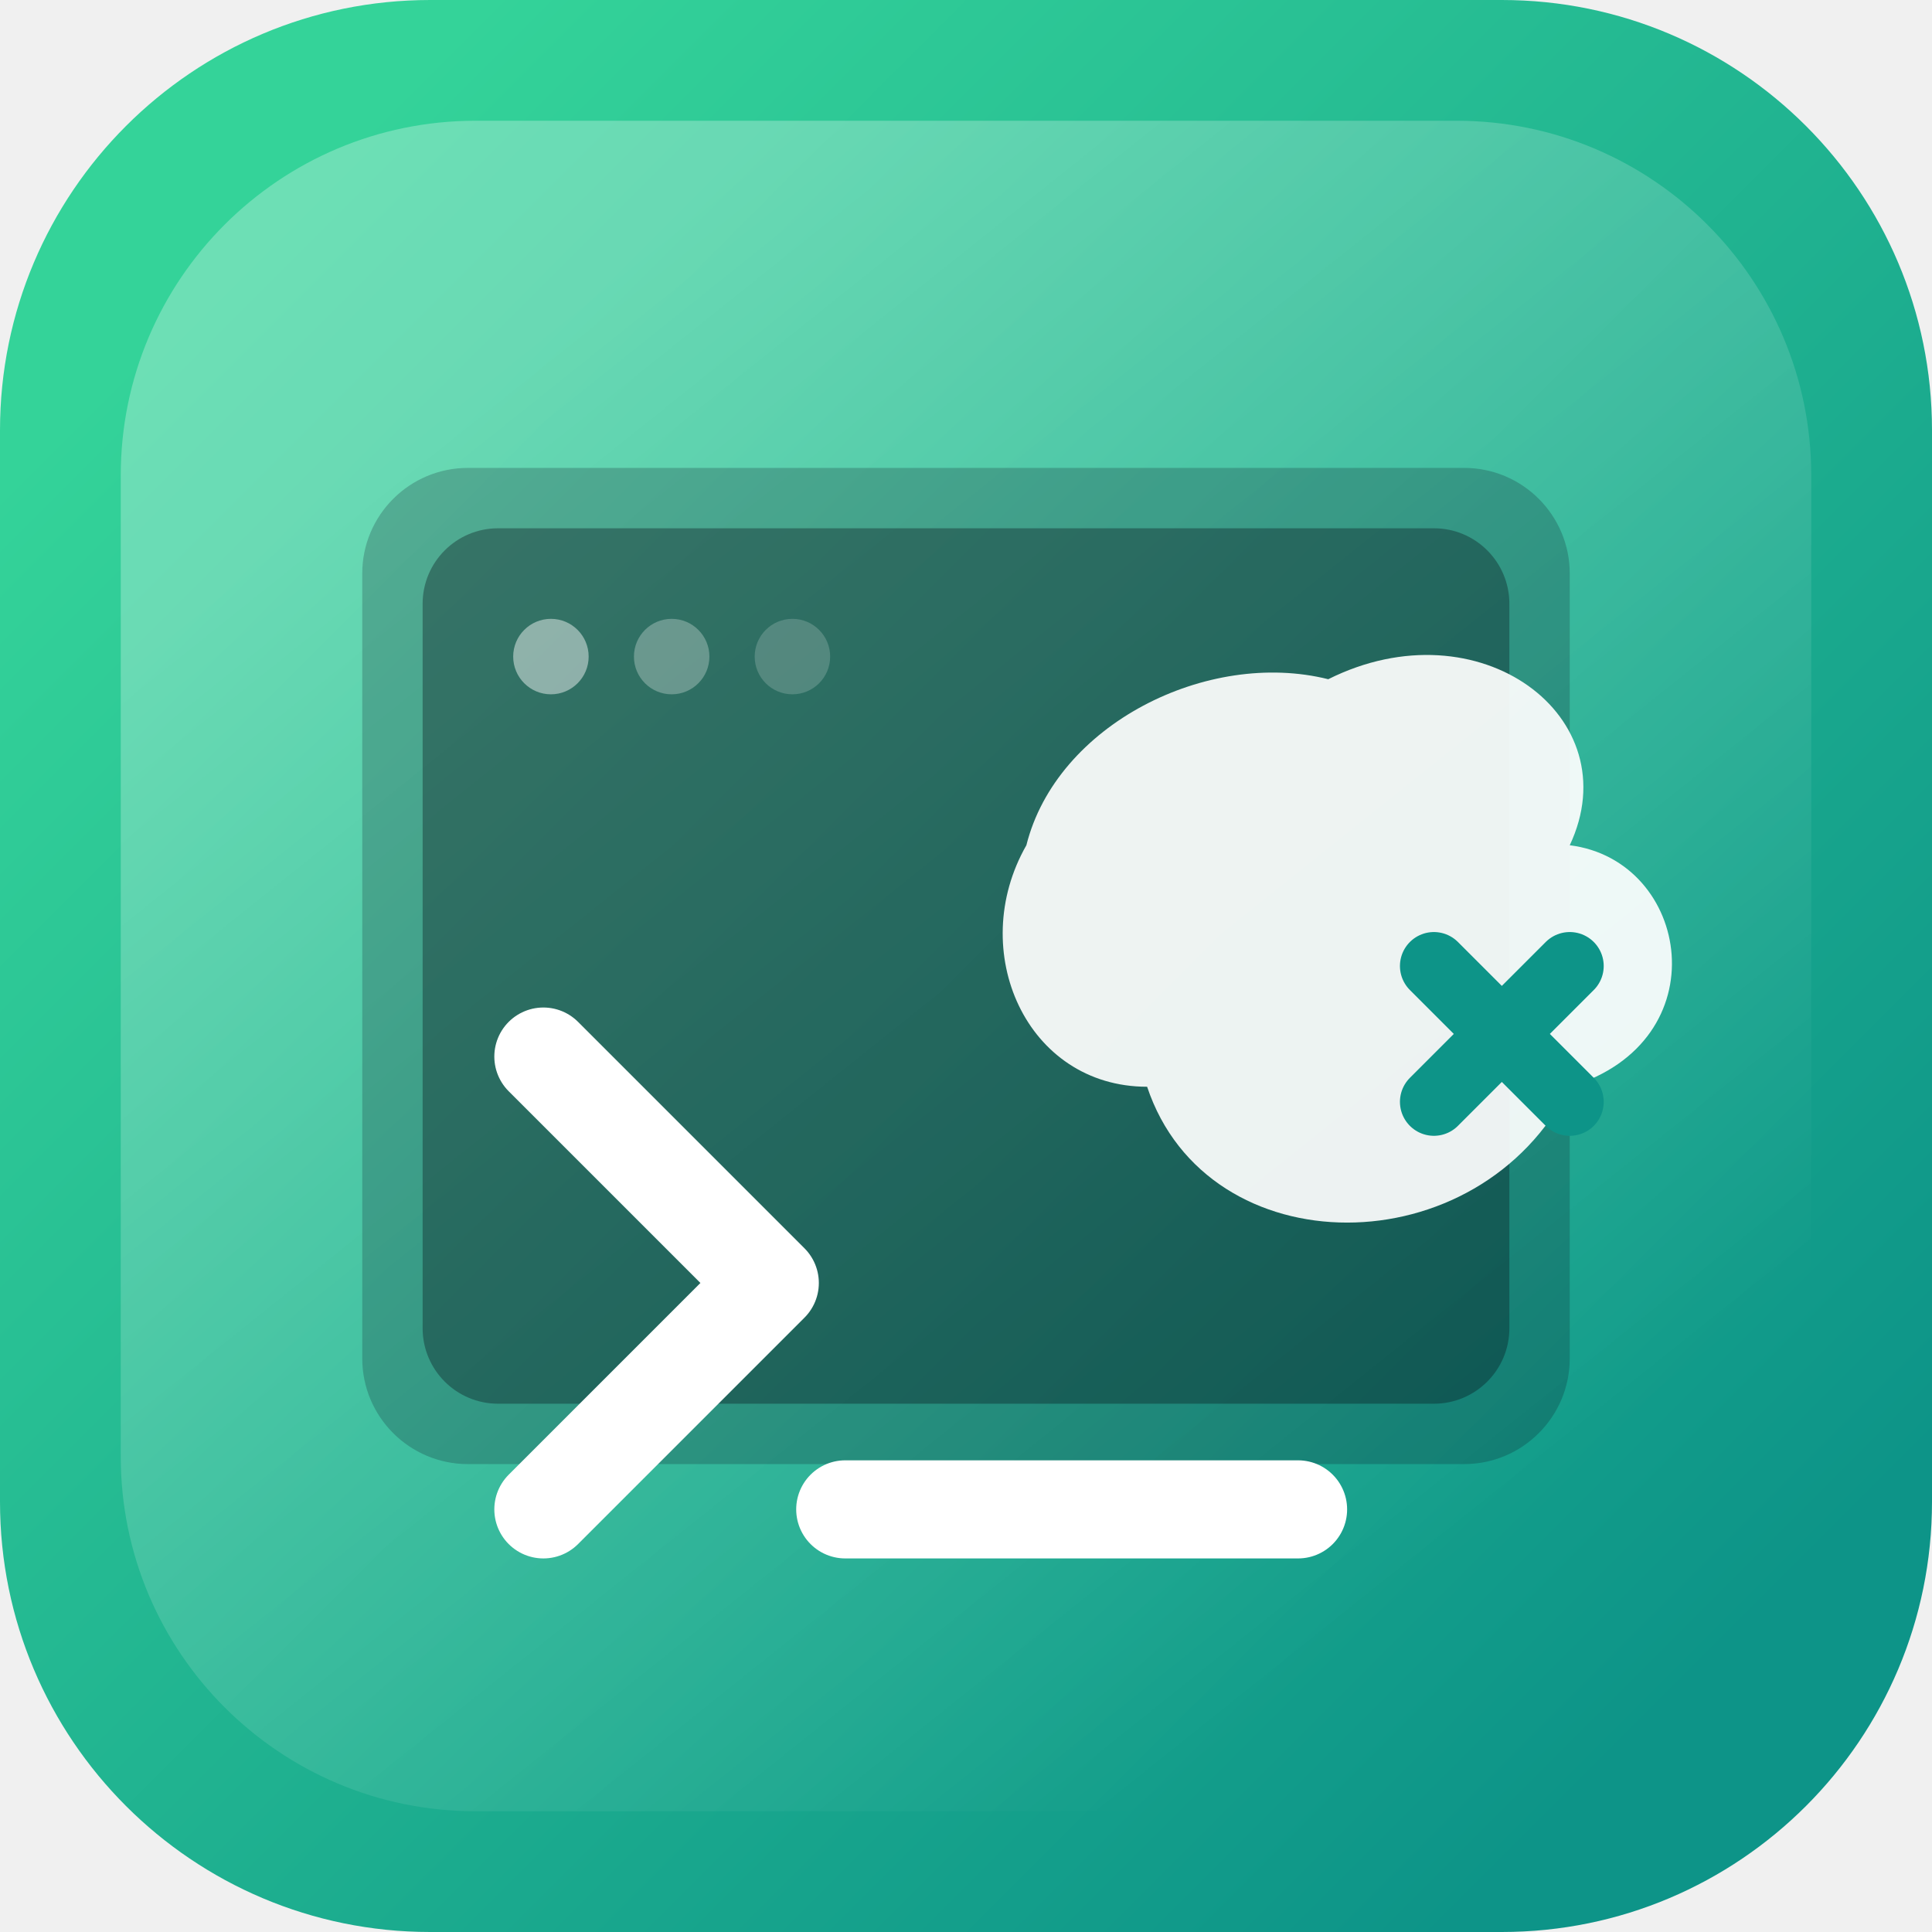
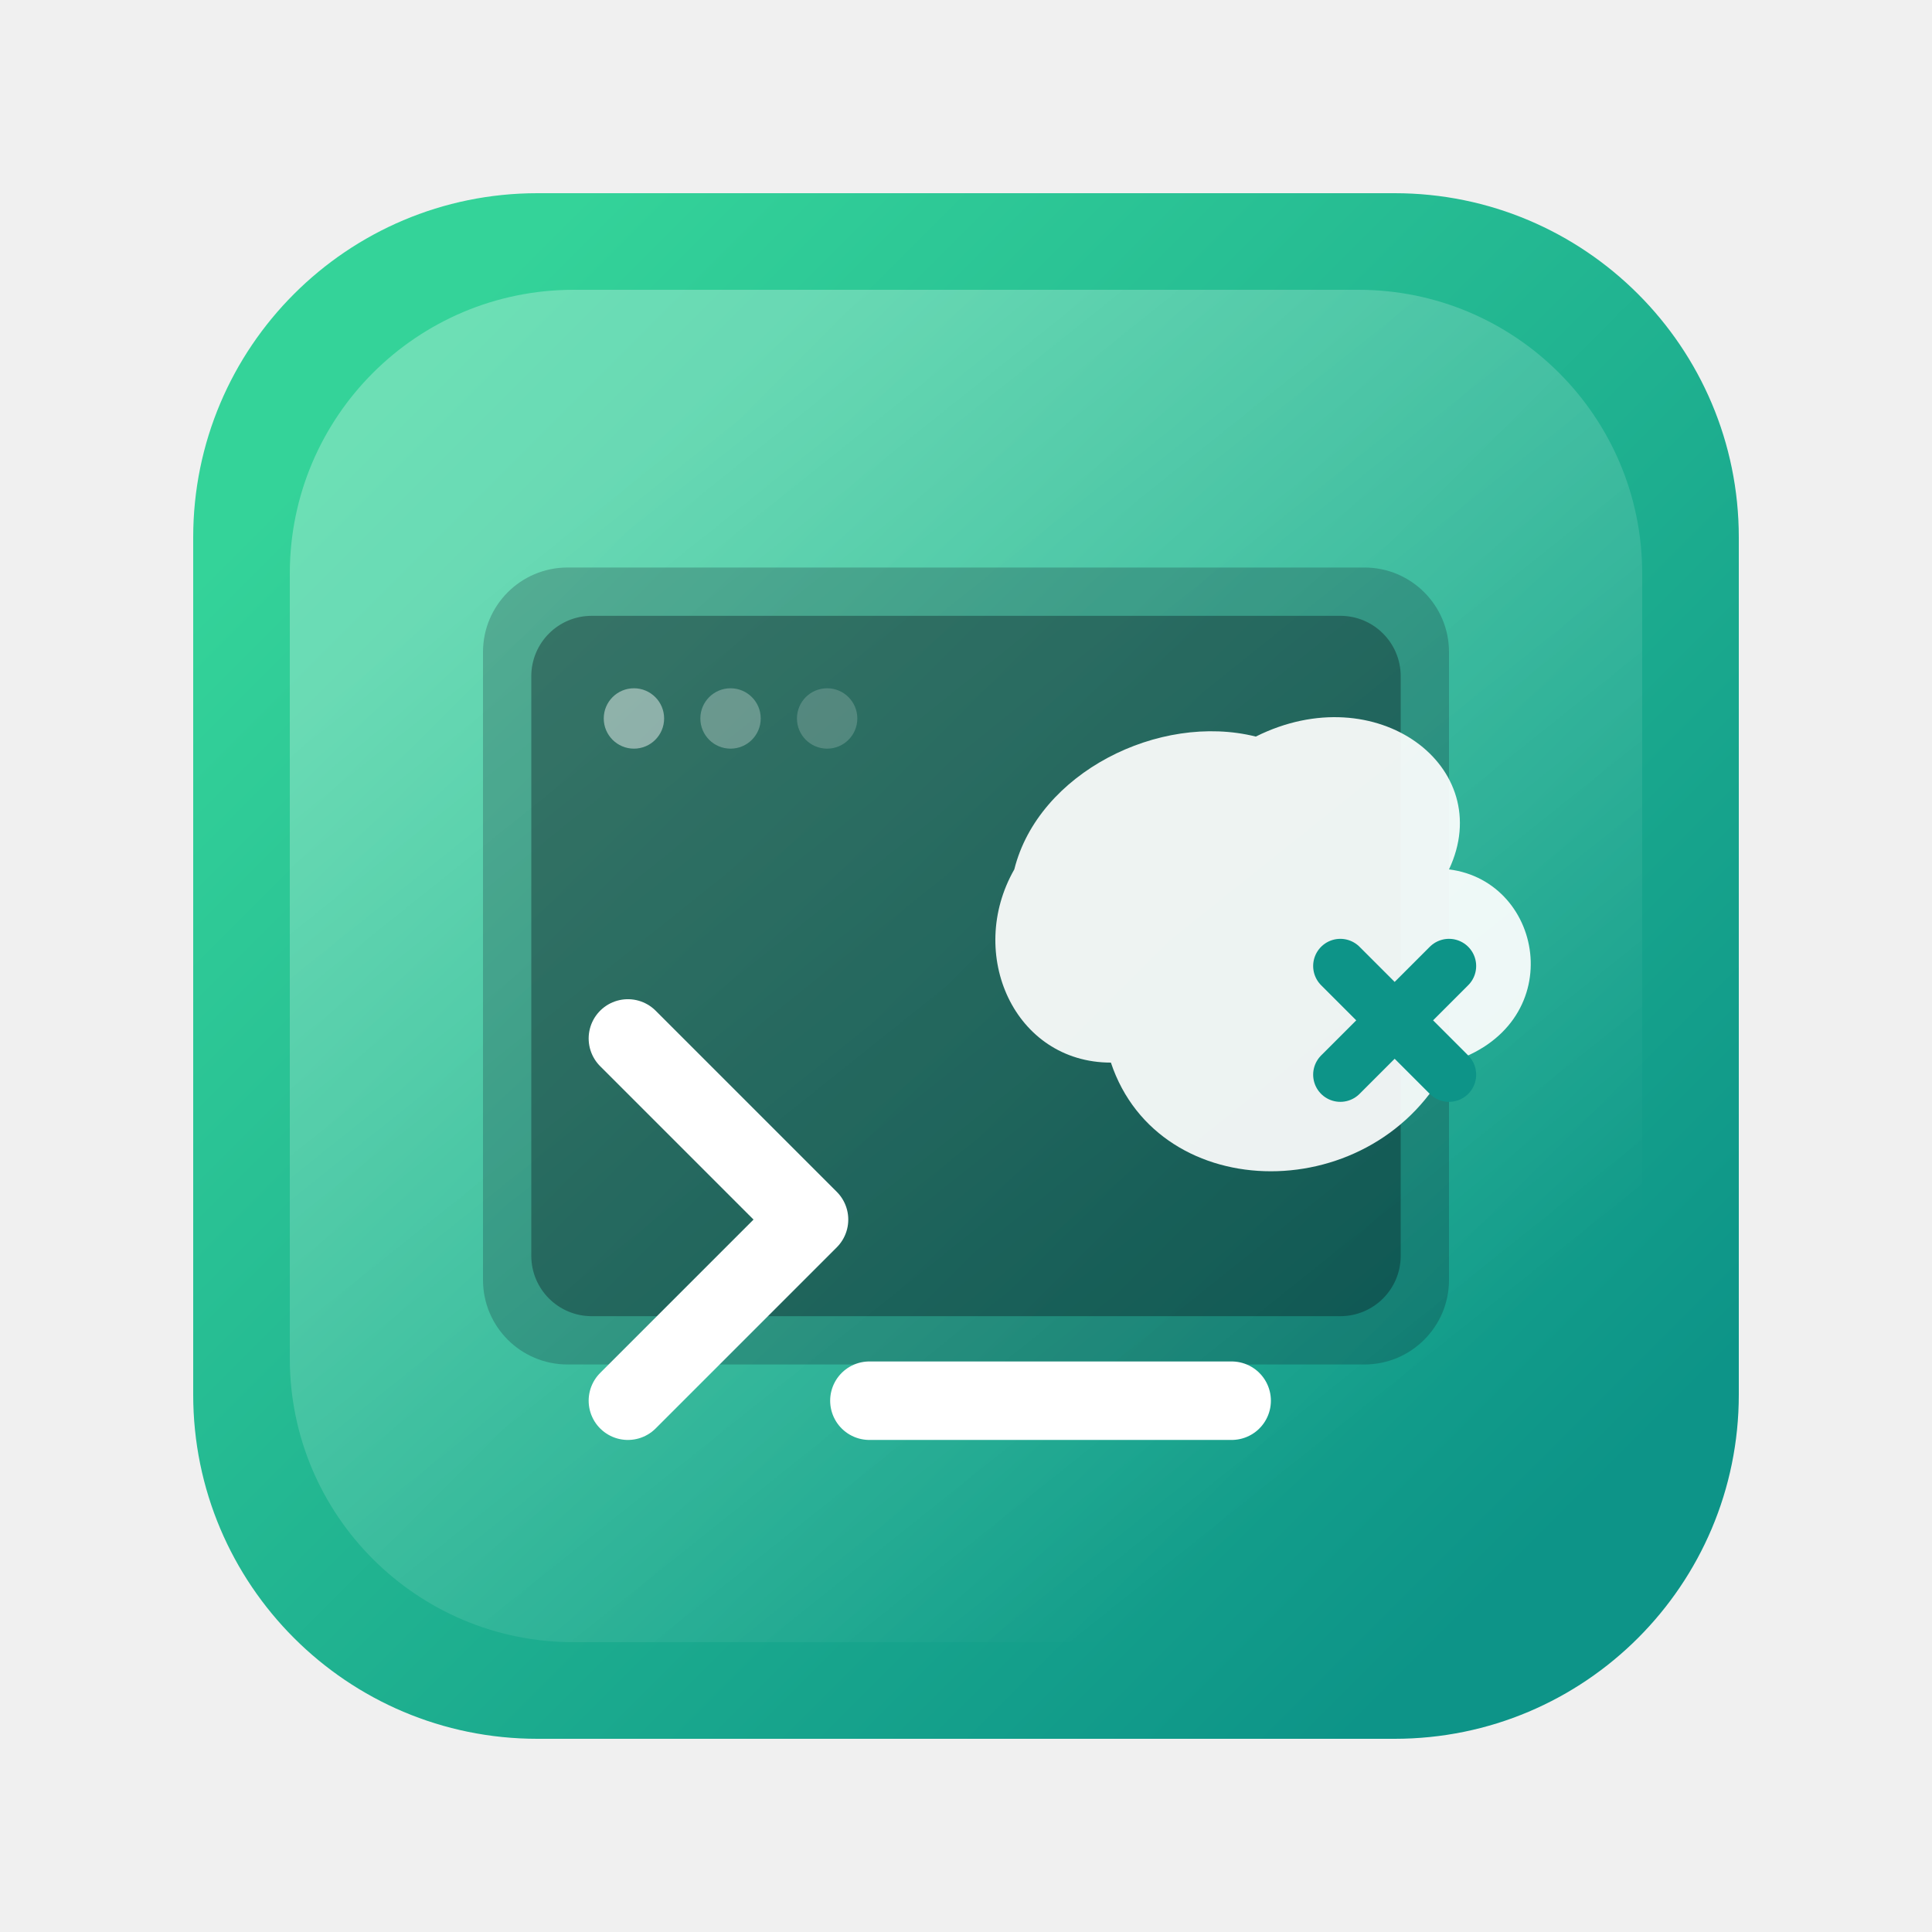
<svg xmlns="http://www.w3.org/2000/svg" viewBox="0 0 1024 1024" fill="none">
  <defs>
    <linearGradient id="bg" x1="128" y1="128" x2="896" y2="896" gradientUnits="userSpaceOnUse">
      <stop stop-color="#34D399" />
      <stop offset="1" stop-color="#0D9488" />
    </linearGradient>
    <linearGradient id="shine" x1="256" y1="192" x2="768" y2="832" gradientUnits="userSpaceOnUse">
      <stop stop-color="#FFFFFF" stop-opacity="0.28" />
      <stop offset="1" stop-color="#FFFFFF" stop-opacity="0" />
    </linearGradient>
  </defs>
-   <rect width="1024" height="1024" rx="228" fill="url(#bg)" />
-   <rect x="64" y="64" width="896" height="896" rx="188" fill="url(#shine)" />
-   <rect x="192" y="248" width="640" height="528" rx="56" fill="#0B1220" fill-opacity="0.22" />
-   <rect x="224" y="280" width="576" height="464" rx="40" fill="#081018" fill-opacity="0.35" />
-   <circle cx="292" cy="348" r="20" fill="#FFFFFF" fill-opacity="0.45" />
-   <circle cx="356" cy="348" r="20" fill="#FFFFFF" fill-opacity="0.28" />
-   <circle cx="420" cy="348" r="20" fill="#FFFFFF" fill-opacity="0.18" />
-   <path d="M288 560 L408 680 L288 800" stroke="#FFFFFF" stroke-width="52" stroke-linecap="round" stroke-linejoin="round" />
-   <path d="M448 800 H688" stroke="#FFFFFF" stroke-width="52" stroke-linecap="round" />
-   <path d="M704 360 C784 320 864 380 832 448 C896 456 912 552 832 576 C784 672 640 672 608 576 C544 576 512 504 544 448 C560 384 640 344 704 360Z" fill="#FFFFFF" fill-opacity="0.92" />
-   <path d="M760 512 L832 584 M832 512 L760 584" stroke="#0D9488" stroke-width="36" stroke-linecap="round" />
+   <g transform="translate(512 512) scale(0.8) translate(-512 -512)">
+     <rect width="1024" height="1024" rx="228" fill="url(#bg)" />
+     <rect x="64" y="64" width="896" height="896" rx="188" fill="url(#shine)" />
+     <rect x="192" y="248" width="640" height="528" rx="56" fill="#0B1220" fill-opacity="0.22" />
+     <rect x="224" y="280" width="576" height="464" rx="40" fill="#081018" fill-opacity="0.35" />
+     <circle cx="292" cy="348" r="20" fill="#FFFFFF" fill-opacity="0.45" />
+     <circle cx="356" cy="348" r="20" fill="#FFFFFF" fill-opacity="0.28" />
+     <circle cx="420" cy="348" r="20" fill="#FFFFFF" fill-opacity="0.18" />
+     <path d="M288 560 L408 680 L288 800" stroke="#FFFFFF" stroke-width="52" stroke-linecap="round" stroke-linejoin="round" />
+     <path d="M448 800 H688" stroke="#FFFFFF" stroke-width="52" stroke-linecap="round" />
+     <path d="M704 360 C784 320 864 380 832 448 C896 456 912 552 832 576 C784 672 640 672 608 576 C544 576 512 504 544 448 C560 384 640 344 704 360Z" fill="#FFFFFF" fill-opacity="0.92" />
+     <path d="M760 512 L832 584 M832 512 L760 584" stroke="#0D9488" stroke-width="36" stroke-linecap="round" />
+   </g>
</svg>
